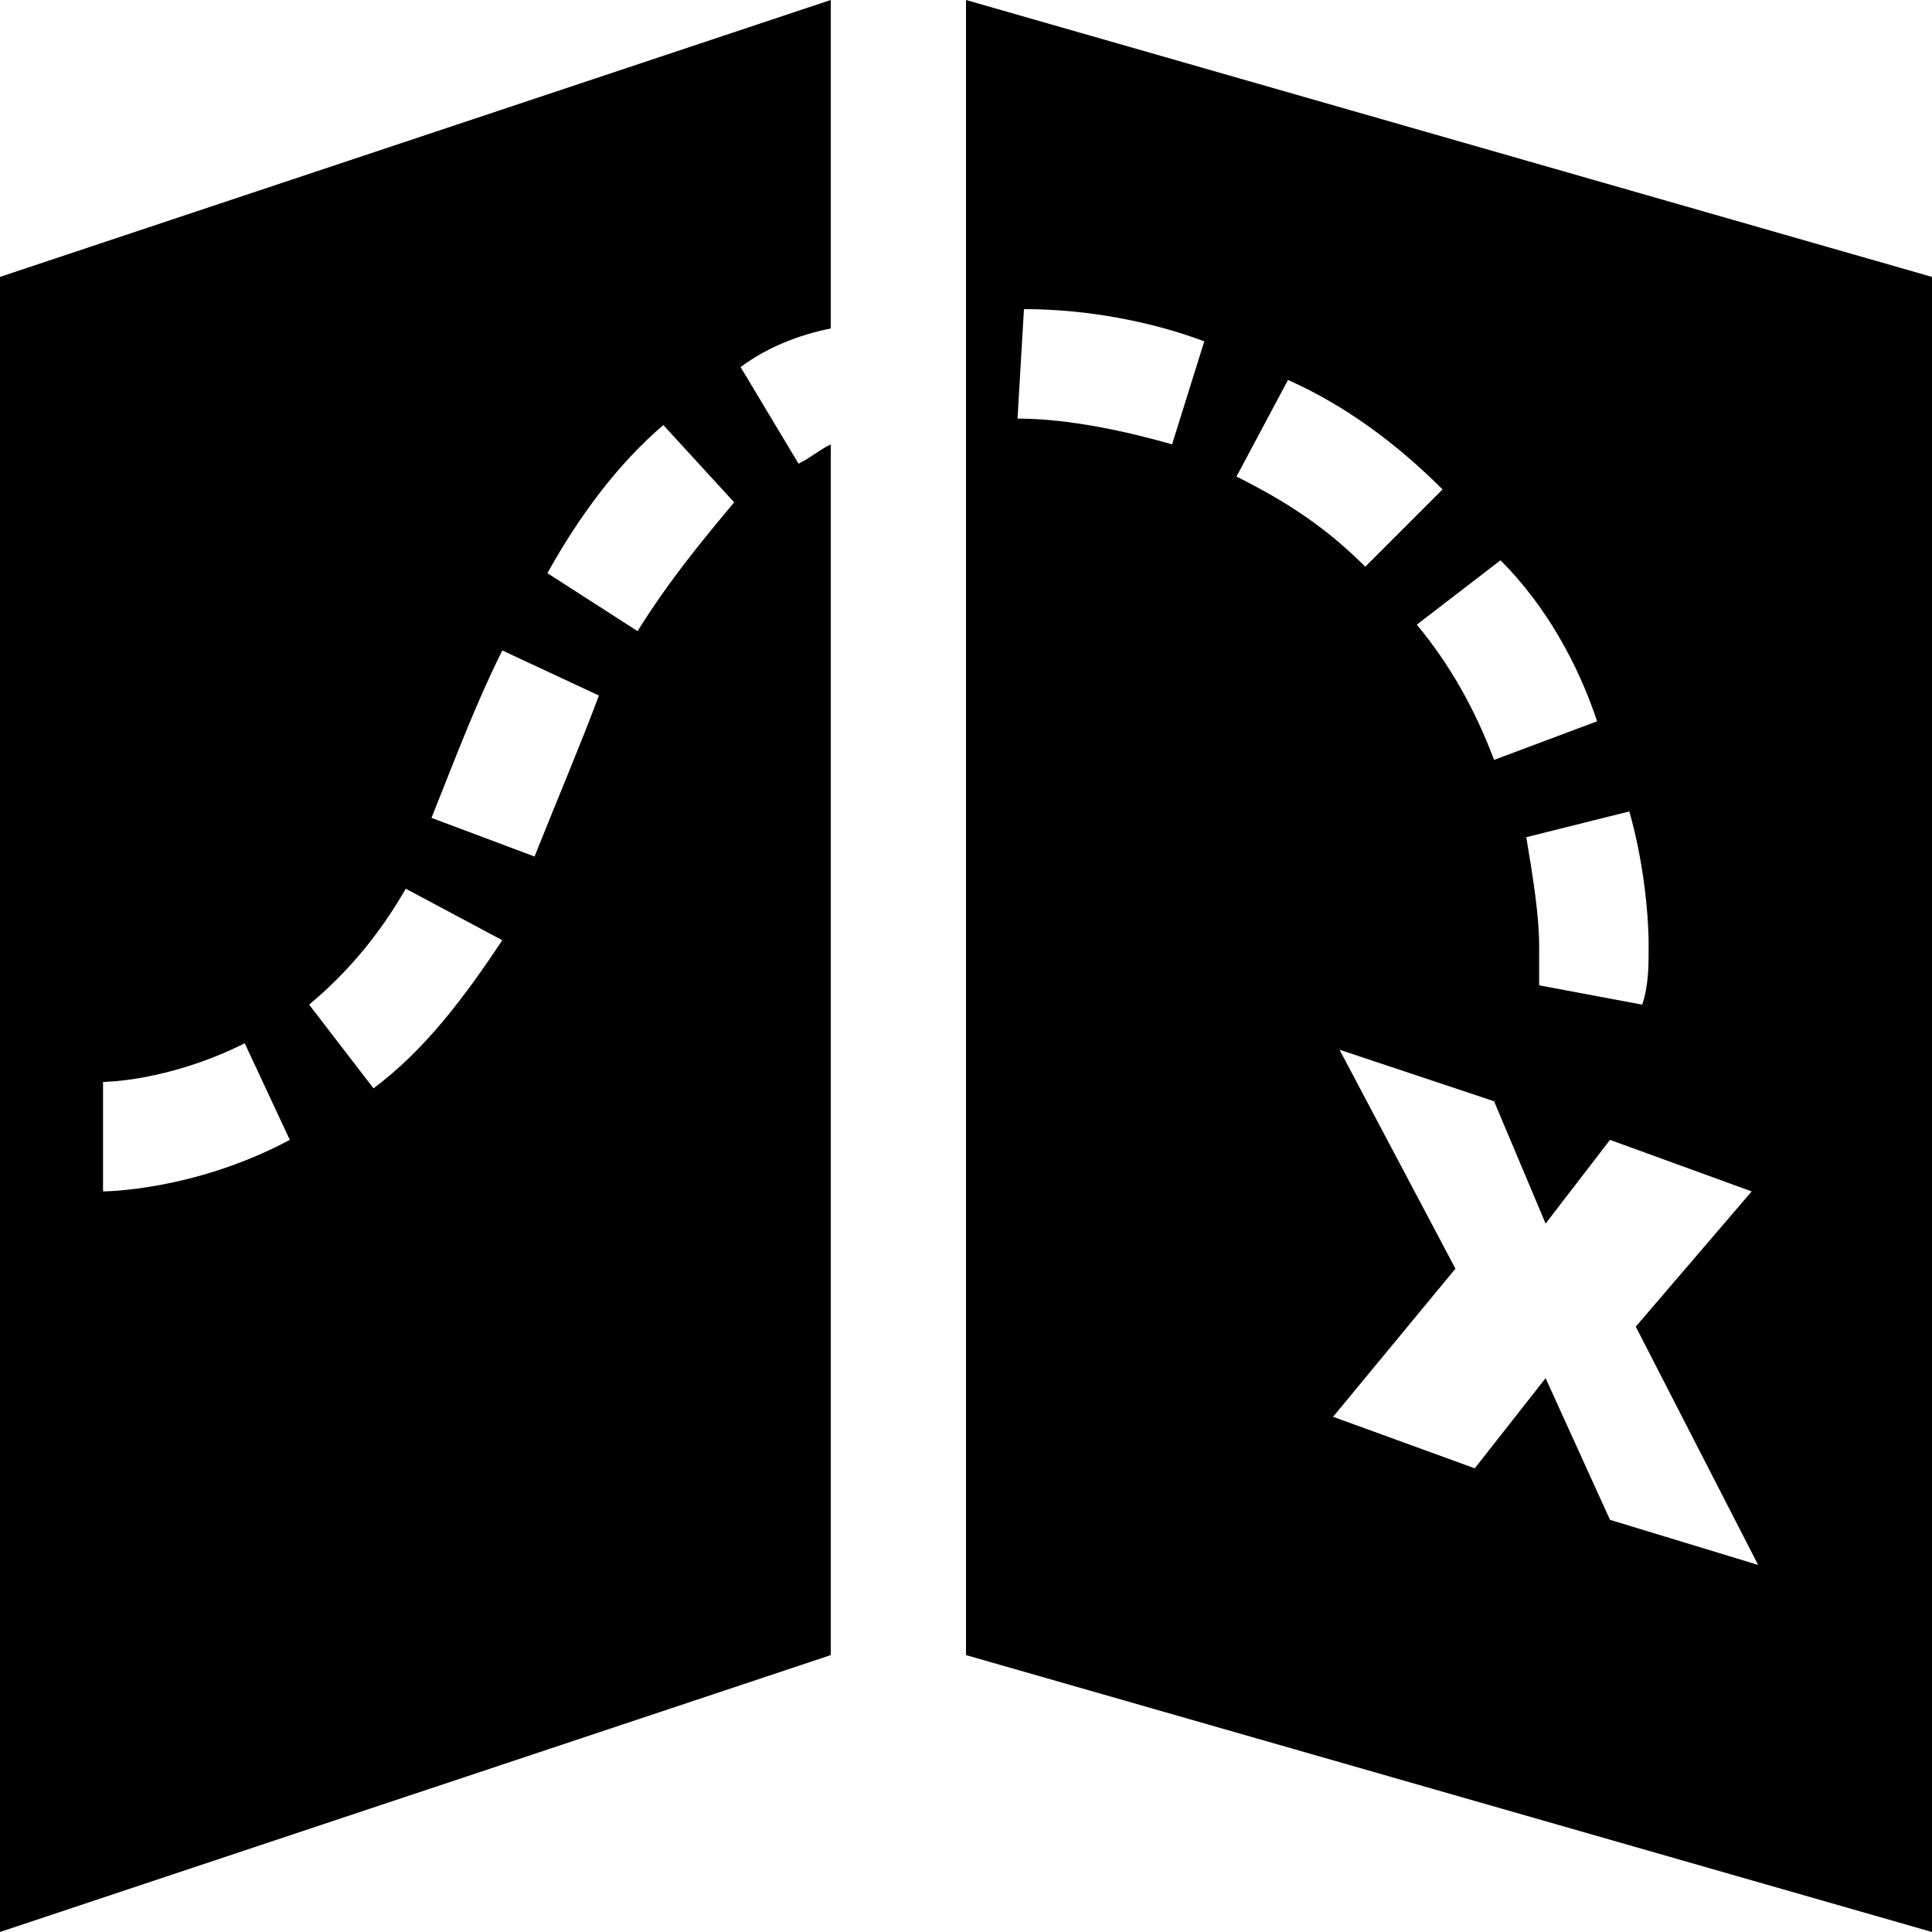
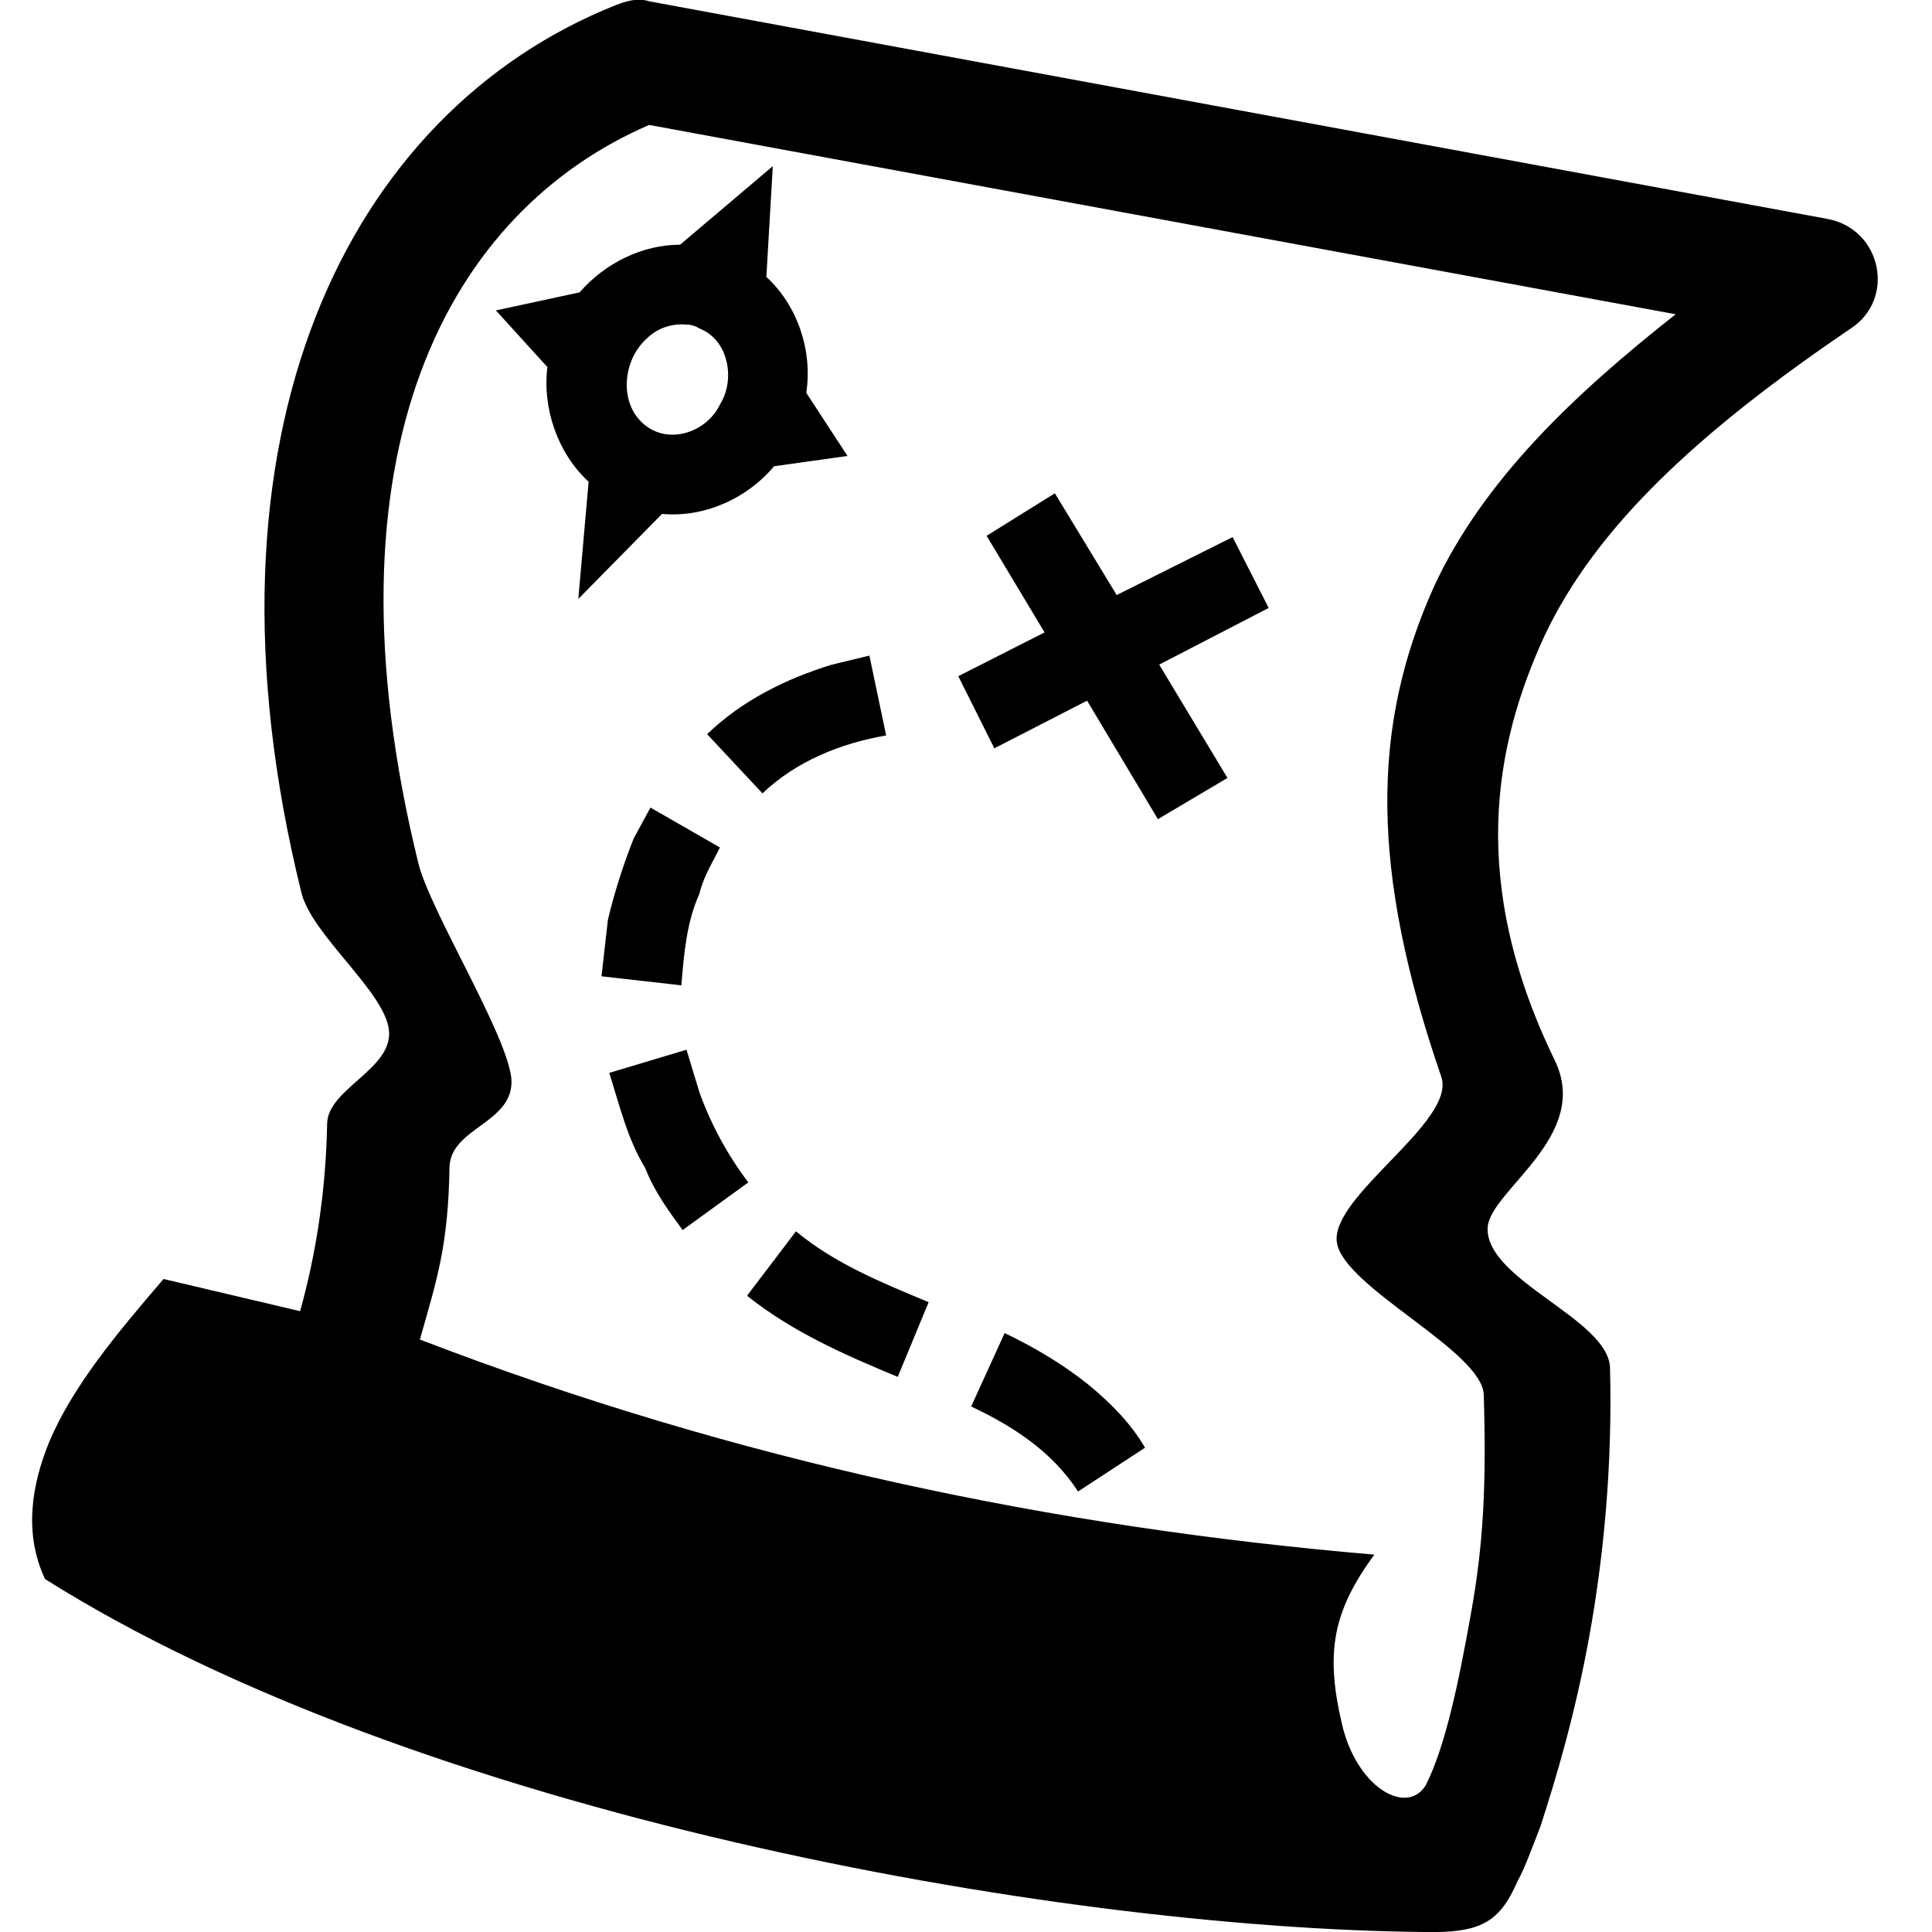
<svg xmlns="http://www.w3.org/2000/svg" viewBox="0 0 15 15">
-   <path d="M5.75 2.85C5.95 2.7 6.2 2.6 6.45 2.55L6.45 0L0 2.15L0 15L6.45 12.85L6.45 3.45C6.35 3.5 6.3 3.55 6.2 3.6L5.75 2.85ZM0.8 9.25L0.8 8.4C0.8 8.4 1.3 8.4 1.9 8.1L2.25 8.85C1.5 9.25 0.8 9.25 0.8 9.25ZM2.9 8.45L2.4 7.8C2.7 7.55 2.95 7.25 3.15 6.9L3.9 7.3C3.6 7.75 3.3 8.15 2.9 8.45ZM4.15 6.65L3.35 6.35C3.55 5.85 3.7 5.45 3.9 5.05L4.65 5.4C4.5 5.8 4.35 6.15 4.15 6.65ZM4.95 4.9L4.25 4.45C4.5 4 4.8 3.6 5.15 3.3L5.7 3.9C5.45 4.2 5.2 4.5 4.95 4.9ZM7.5 0L7.5 12.85L15 15L15 2.15L7.5 0ZM12.8 7.35C12.8 7.5 12.8 7.65 12.75 7.8L11.95 7.65C11.95 7.55 11.95 7.45 11.95 7.35C11.95 7.1 11.9 6.8 11.85 6.5L12.65 6.3C12.75 6.65 12.8 7.05 12.8 7.35ZM12.4 5.6L11.6 5.9C11.45 5.5 11.25 5.15 11 4.85L11.65 4.35C12 4.7 12.25 5.15 12.4 5.6ZM9.1 3.45C8.75 3.35 8.3 3.25 7.9 3.25L7.95 2.4C8.45 2.4 8.95 2.5 9.35 2.65L9.1 3.45ZM10 2.95C10.45 3.15 10.85 3.45 11.2 3.8L10.6 4.4C10.3 4.1 10 3.9 9.6 3.7L10 2.95ZM12.5 11.8L12 10.7L11.45 11.4L10.35 11L11.3 9.85L10.4 8.15L11.6 8.55L12 9.5L12.5 8.85L13.6 9.25L12.7 10.3L13.65 12.15L12.5 11.8Z" />
+   <path d="M4.78 0.04C2.7 0.87 1.46 3.37 2.34 6.93C2.42 7.26 2.99 7.7 3.02 8C3.05 8.3 2.55 8.45 2.54 8.72C2.53 9.26 2.45 9.75 2.33 10.18L1.27 9.93C0.9 10.36 0.56 10.77 0.38 11.2C0.25 11.52 0.18 11.9 0.35 12.26C3.24 14.08 8.15 14.97 11.05 15C11.49 15.01 11.64 14.93 11.78 14.61C11.84 14.5 11.89 14.36 11.96 14.18C12.08 13.81 12.23 13.31 12.34 12.7C12.45 12.09 12.52 11.38 12.5 10.62C12.49 10.24 11.53 9.94 11.55 9.53C11.57 9.24 12.36 8.82 12.07 8.23C11.4 6.85 11.6 5.79 11.99 4.94C12.39 4.09 13.19 3.35 14.37 2.55C14.72 2.32 14.61 1.78 14.19 1.7L5.04 0.01C4.95 -0.02 4.86 0.01 4.78 0.04ZM5.04 0.97L13.01 2.44C12.21 3.07 11.52 3.73 11.14 4.54C10.64 5.64 10.64 6.76 11.19 8.36C11.31 8.71 10.32 9.29 10.38 9.65C10.44 10 11.51 10.49 11.52 10.83C11.54 11.51 11.52 11.98 11.42 12.53C11.32 13.09 11.22 13.56 11.07 13.86C10.93 14.09 10.56 13.9 10.43 13.43C10.28 12.83 10.35 12.51 10.67 12.07C8.2 11.86 5.73 11.35 3.26 10.4C3.39 9.94 3.48 9.68 3.49 9.06C3.5 8.75 4 8.72 3.97 8.37C3.93 8.02 3.35 7.09 3.25 6.71C2.46 3.5 3.49 1.64 5.04 0.97ZM6 1.29L5.28 1.9C4.99 1.9 4.7 2.04 4.5 2.27L3.85 2.41L4.25 2.85C4.21 3.17 4.33 3.52 4.57 3.74L4.49 4.65L5.14 3.99C5.47 4.02 5.8 3.87 6.01 3.62L6.58 3.54L6.26 3.05C6.31 2.72 6.19 2.37 5.95 2.15L6 1.29ZM5.33 2.52C5.36 2.52 5.4 2.53 5.43 2.55C5.66 2.64 5.71 2.95 5.59 3.14C5.49 3.35 5.21 3.45 5.02 3.31C4.8 3.15 4.83 2.8 5.02 2.63C5.1 2.55 5.21 2.51 5.33 2.52ZM8.19 3.83L7.66 4.16L8.11 4.91L7.44 5.25L7.72 5.81L8.44 5.44L8.99 6.36L9.53 6.04L9 5.16L9.85 4.72L9.57 4.17L8.67 4.62L8.19 3.83ZM6.75 5.09L6.46 5.16C6.1 5.27 5.76 5.44 5.49 5.7L5.92 6.16C6.18 5.91 6.53 5.77 6.88 5.71L6.75 5.09ZM5.05 6.27L4.92 6.51C4.84 6.71 4.77 6.93 4.72 7.14L4.67 7.58L5.29 7.65C5.31 7.41 5.33 7.16 5.43 6.94C5.46 6.81 5.53 6.7 5.59 6.58L5.05 6.27ZM5.33 8.15L4.73 8.33C4.81 8.58 4.87 8.84 5.01 9.07C5.08 9.25 5.19 9.4 5.3 9.55L5.81 9.18C5.65 8.97 5.52 8.73 5.43 8.48L5.33 8.15ZM6.18 9.56L5.8 10.06C6.15 10.34 6.56 10.52 6.97 10.69L7.21 10.11C6.85 9.96 6.48 9.81 6.18 9.56ZM7.8 10.35L7.54 10.92C7.86 11.07 8.17 11.27 8.37 11.58L8.89 11.24C8.78 11.05 8.62 10.89 8.45 10.75C8.25 10.59 8.03 10.46 7.8 10.35Z" />
</svg>
